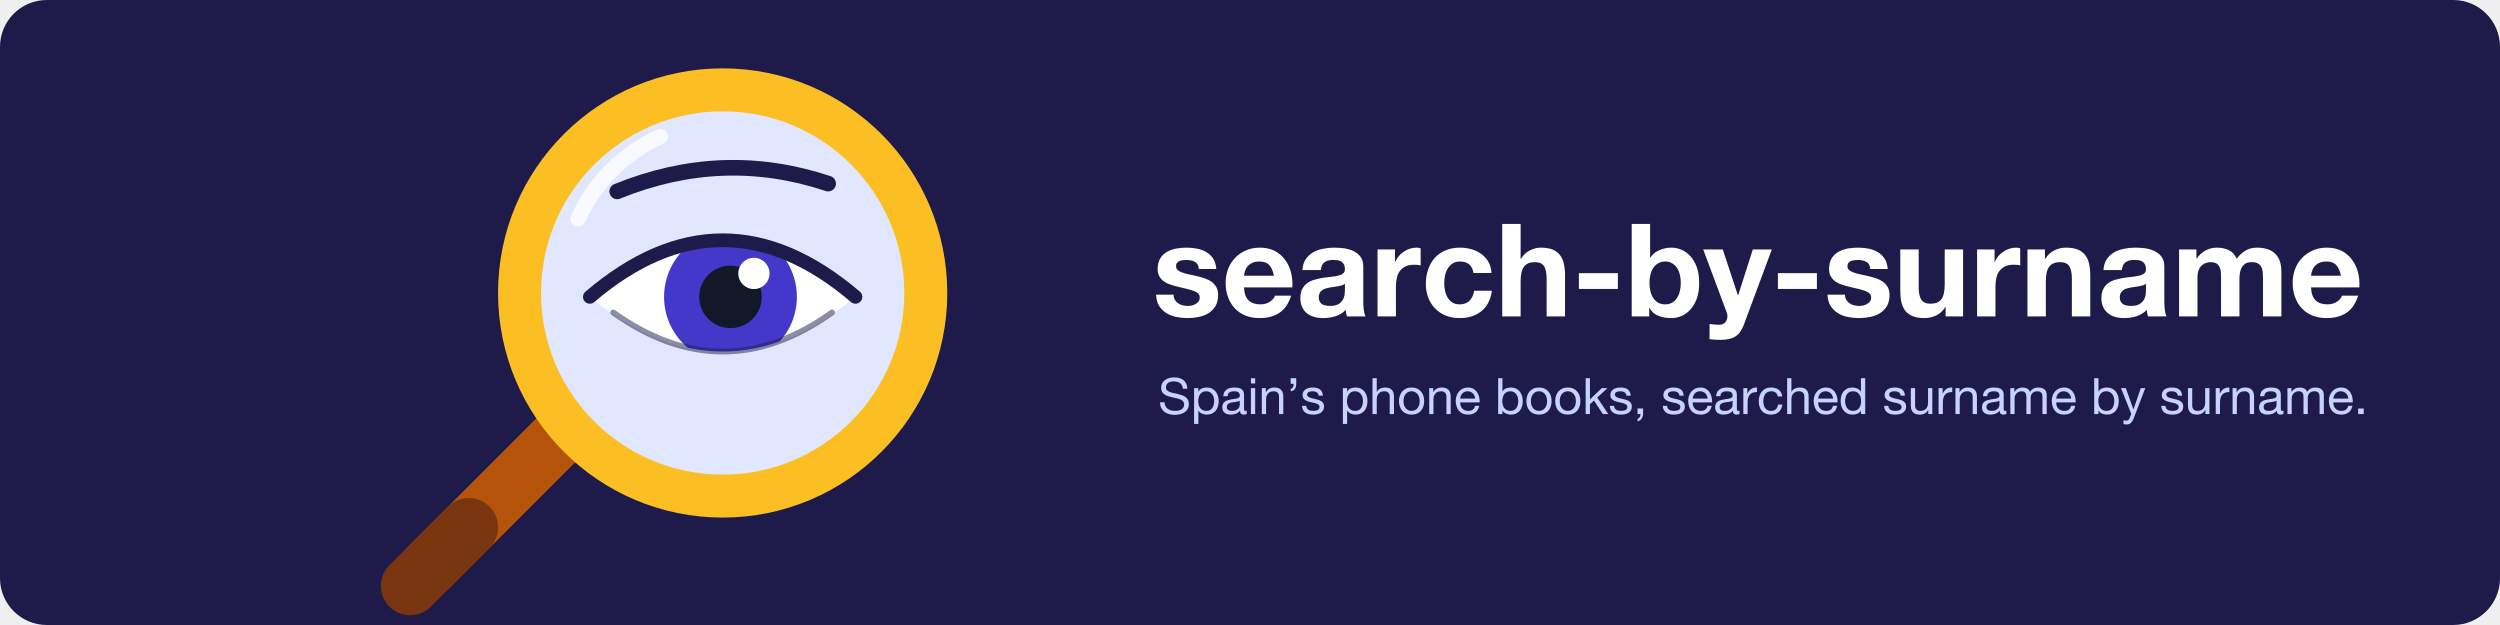
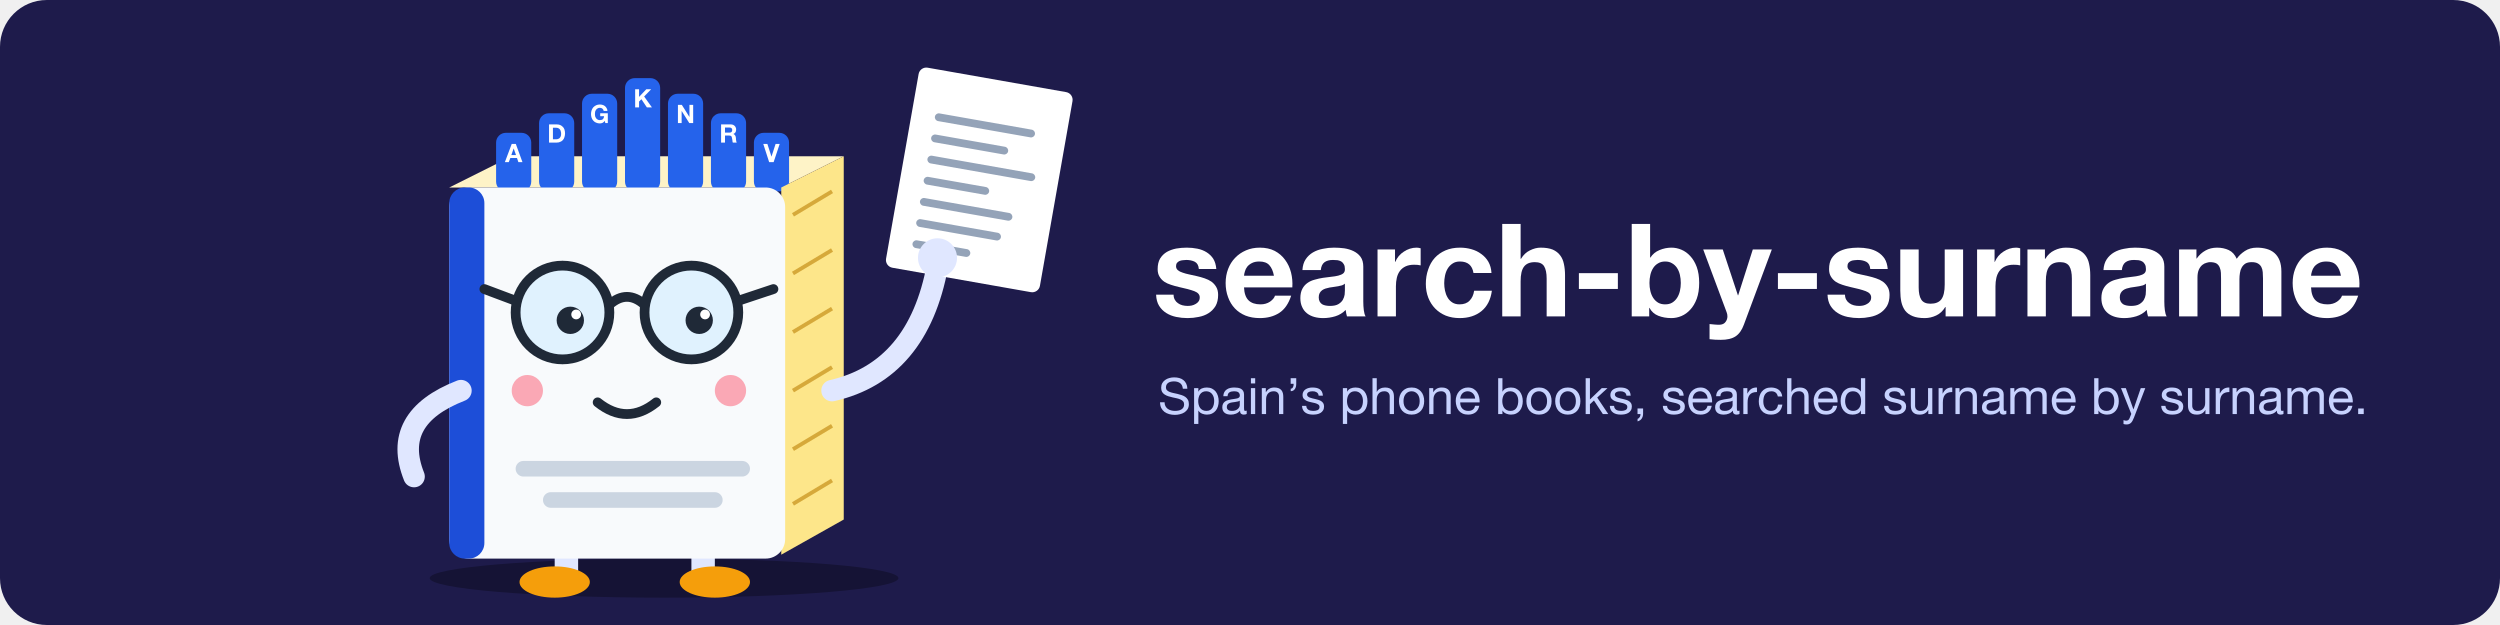
<svg xmlns="http://www.w3.org/2000/svg" viewBox="0 0 1280 320" width="1280" height="320" role="img" aria-label="search-by-surname">
  <defs>
    <path id="hn-bold-s" d="m164 168l-135 0q2-52 23-86q22-35 56-56q33-21 76-30q43-9 88-9q44 0 86 9q43 8 76 29q33 21 54 55q20 35 20 86q0 36-14 60q-14 25-37 42q-23 16-53 26q-29 10-60 17q-30 7-59 13q-29 6-51 14q-23 7-37 19q-14 12-14 31q0 16 8 26q8 9 19 14q12 5 26 6q14 2 26 2q38 0 66-14q28-15 31-56l135 0q-4 48-24 80q-21 31-52 50q-31 19-70 27q-40 8-82 8q-42 0-82-7q-40-8-72-26q-32-19-52-51q-19-32-19-82q0-34 14-57q14-24 37-40q23-15 52-24q30-10 61-17q76-16 119-32q42-16 42-48q0-19-9-31q-9-13-23-20q-13-8-30-12q-16-3-31-3q-21 0-41 5q-19 5-34 16q-15 10-24 26q-10 17-10 40z" />
    <path id="hn-bold-e" d="m402 314l-231 0q1 15 7 34q5 19 18 36q14 17 36 28q23 12 57 12q52 0 77-28q26-28 36-82zm-231-90l373 0q4 60-10 115q-14 55-46 98q-31 43-80 69q-49 25-115 25q-59 0-107-21q-49-21-84-58q-35-36-54-86q-19-50-19-108q0-60 19-110q18-50 52-86q34-36 83-56q49-19 110-19q88 0 150 40q62 40 92 133l-125 0q-7-24-38-46q-31-21-74-21q-60 0-92 31q-32 31-35 100z" />
    <path id="hn-bold-a" d="m48 358q3 50 25 83q22 33 56 53q34 20 77 28q42 9 85 9q39 0 79-5q40-6 73-22q33-16 54-44q21-29 21-76l0-269q0-35 4-67q4-32 14-48l-144 0q-4 12-6 24q-3 13-4 26q-34-35-80-49q-46-14-94-14q-37 0-69 9q-32 9-56 28q-24 19-37 48q-14 29-14 69q0 44 16 73q15 28 40 45q24 17 56 25q31 9 63 14q32 5 63 8q31 3 55 9q24 6 38 17q14 12 13 34q0 23-8 36q-7 14-20 22q-12 7-28 10q-17 2-36 2q-42 0-66-18q-24-18-28-60zm328-105q-9-8-22-13q-14-4-30-7q-15-3-32-5q-17-2-34-5q-16-3-32-8q-15-5-26-13q-12-9-19-22q-7-13-7-33q0-19 7-32q7-13 19-21q12-7 28-10q16-3 33-3q42 0 65 14q23 14 34 33q11 20 14 40q2 20 2 32z" />
    <path id="hn-bold-r" d="m54 517l0-517l142 0l0 233q0 35 7 65q7 30 23 52q17 23 44 36q27 13 66 13q13 0 27-1q14-2 24-4l0 132q-17 5-31 5q-27 0-52-8q-25-8-47-23q-22-14-39-34q-17-21-27-45l-2 0l0 96z" />
    <path id="hn-bold-c" d="m406 335l139 0q-3 50-24 87q-21 36-55 60q-33 25-76 37q-42 12-88 12q-63 0-112-21q-49-21-83-58q-34-38-51-90q-18-51-18-111q0-58 19-107q19-48 53-83q34-35 82-55q49-19 107-19q103 0 169 54q66 54 80 157l-137 0q-7-48-35-76q-27-29-78-29q-33 0-56 15q-23 15-36 38q-14 24-20 53q-6 29-6 57q0 29 6 58q6 30 20 54q15 25 38 40q23 16 57 16q91 0 105-89z" />
    <path id="hn-bold-h" d="m54 714l0-714l142 0l0 271q0 79 26 113q26 35 84 35q51 0 71-31q20-32 20-96l0-292l142 0l0 318q0 48-9 88q-8 39-29 66q-21 28-57 44q-37 15-94 15q-40 0-82-21q-42-20-69-65l-3 0l0 269z" />
    <path id="hn-bold-hyphen" d="m53 334l0-122l301 0l0 122z" />
    <path id="hn-bold-b" d="m433 258q0-32-7-62q-7-30-22-53q-15-23-38-37q-22-13-54-13q-31 0-54 13q-23 14-38 37q-15 23-22 53q-7 30-7 62q0 33 7 63q7 30 22 53q15 23 38 36q23 14 54 14q32 0 54-14q23-13 38-36q15-23 22-53q7-30 7-63zm-379 456l0-714l135 0l0 66l2 0q23-43 68-61q45-18 102-18q39 0 77 16q38 16 68 49q31 33 50 84q19 52 19 123q0 71-19 123q-19 51-50 84q-30 33-68 49q-38 16-77 16q-48 0-93-19q-44-18-70-58l-2 0l0 260z" />
    <path id="hn-bold-y" d="m309-64l216 581l-147 0l-113-354l-2 0l-117 354l-151 0l181-485q6-15 6-32q0-23-14-42q-13-19-41-22q-21-1-42 1q-21 2-41 4l0-117q22-2 44-4q21-1 43-1q73 0 114 27q41 27 64 90z" />
    <path id="hn-bold-u" d="m539 0l0 517l-142 0l0-271q0-79-26-114q-26-34-84-34q-51 0-71 32q-20 31-20 95l0 292l-142 0l0-318q0-48 8-87q9-40 30-68q21-27 58-42q36-15 93-15q45 0 88 20q43 20 70 65l3 0l0-72z" />
    <path id="hn-bold-n" d="m54 517l0-517l142 0l0 271q0 79 26 113q26 35 84 35q51 0 71-31q20-32 20-96l0-292l142 0l0 318q0 48-9 88q-8 39-29 66q-21 28-57 44q-37 15-94 15q-45 0-88-21q-43-20-70-65l-3 0l0 72z" />
    <path id="hn-bold-m" d="m58 517l0-517l142 0l0 300q0 38 11 62q11 23 27 36q15 12 32 16q16 5 26 5q34 0 52-11q17-12 24-31q8-19 9-41q1-23 1-46l0-290l142 0l0 288q0 24 4 48q3 23 14 42q10 18 28 30q19 11 49 11q30 0 47-10q18-10 27-27q9-17 11-40q2-23 2-49l0-293l142 0l0 346q0 50-14 86q-14 35-39 57q-25 22-60 32q-35 10-76 10q-54 0-93-26q-40-26-63-60q-21 48-61 67q-41 19-90 19q-51 0-90-22q-40-22-68-62l-2 0l0 70z" />
    <path id="hn-S" d="m491 505l90 0q-2 59-23 101q-20 43-56 71q-35 28-82 41q-47 13-102 13q-49 0-96-13q-46-12-82-38q-37-25-59-64q-22-40-22-94q0-49 19-82q20-32 52-52q33-21 74-34q41-12 84-22q42-9 83-18q41-9 73-24q33-14 52-37q20-23 20-60q0-39-16-64q-16-25-42-39q-26-15-58-21q-33-6-65-6q-40 0-78 10q-38 10-67 31q-28 21-46 54q-17 32-17 77l-90 0q0-65 23-113q24-47 64-78q41-30 94-45q54-15 114-15q49 0 98 12q50 11 90 36q40 26 66 66q25 41 25 98q0 53-19 88q-20 35-52 58q-33 23-74 36q-41 14-84 24q-42 10-83 18q-41 9-73 22q-33 13-52 34q-20 20-20 53q0 35 14 59q13 23 36 37q22 14 51 20q29 6 59 6q74 0 122-35q47-34 55-111z" />
    <path id="hn-p" d="m67 517l0-714l85 0l0 266l2 0q14-23 34-39q21-15 44-24q23-9 46-13q24-4 43-4q59 0 103 21q45 21 74 58q30 36 44 85q15 49 15 104q0 55-15 104q-15 49-44 87q-30 37-74 59q-45 22-105 22q-54 0-99-19q-45-20-66-63l-2 0l0 70zm400-254q0-38-8-74q-8-36-26-64q-18-28-47-45q-30-17-74-17q-44 0-75 17q-31 16-51 43q-19 27-28 63q-9 35-9 73q0 36 9 71q8 35 27 62q19 28 49 45q30 17 73 17q41 0 71-16q31-16 50-43q20-27 30-61q9-35 9-71z" />
    <path id="hn-a" d="m522 2q-22-13-61-13q-33 0-53 19q-19 18-19 60q-35-42-81-60q-47-19-101-19q-35 0-67 8q-31 8-54 25q-23 17-36 44q-14 28-14 67q0 44 15 72q15 28 39 45q25 18 56 27q32 9 65 15q35 7 67 10q31 4 55 10q24 7 38 20q14 12 14 36q0 28-11 45q-10 17-26 26q-17 9-38 12q-20 3-40 3q-54 0-90-20q-36-21-39-78l-85 0q2 48 20 81q18 33 48 53q30 21 68 30q39 9 83 9q35 0 69-5q35-5 63-20q28-16 45-44q17-28 17-73l0-266q0-30 3-44q4-14 24-14q11 0 26 5zm-138 265q-16-12-42-17q-26-6-54-10q-29-3-58-8q-29-4-52-14q-23-10-38-28q-14-19-14-51q0-21 8-35q9-15 22-24q14-9 32-13q18-4 38-4q42 0 72 11q30 12 49 30q19 17 28 38q9 20 9 38z" />
    <path id="hn-i" d="m154 610l0 104l-85 0l0-104zm-85-93l0-517l85 0l0 517z" />
    <path id="hn-n" d="m64 517l0-517l85 0l0 292q0 35 9 64q10 30 29 52q19 22 47 34q29 12 68 12q49 0 77-28q28-28 28-76l0-350l85 0l0 340q0 42-8 76q-9 35-30 60q-21 25-55 39q-34 14-85 14q-115 0-168-94l-2 0l0 82z" />
    <path id="hn-quoteright" d="m83 714l0-111l59 0q0-17-2-35q-3-17-10-31q-7-14-18-23q-11-8-28-8l0-50q29 0 50 12q20 12 34 32q13 20 20 46q6 27 6 57l0 111z" />
    <path id="hn-s" d="m116 163l-85 0q2-48 20-81q18-34 48-54q30-21 69-30q39-9 82-9q39 0 78 7q40 8 72 27q31 19 50 50q20 31 20 78q0 37-14 62q-15 25-38 41q-24 17-54 27q-31 10-63 17q-30 7-60 14q-30 6-54 16q-24 9-39 24q-16 14-16 36q0 20 10 32q10 13 26 20q16 8 36 11q19 3 38 3q21 0 42-4q20-5 37-15q17-10 28-27q11-16 13-41l85 0q-3 47-20 79q-17 31-45 50q-29 18-66 26q-37 7-81 7q-34 0-69-9q-34-8-62-26q-27-17-44-45q-18-28-18-67q0-50 25-78q25-28 63-44q37-15 81-24q44-8 81-18q38-11 63-28q25-17 25-50q0-24-12-40q-12-15-30-23q-19-8-41-11q-22-3-42-3q-26 0-51 5q-24 5-44 16q-19 12-31 32q-12 19-13 47z" />
    <path id="hn-h" d="m64 714l0-714l85 0l0 292q0 35 9 64q10 30 29 52q19 22 47 34q29 12 68 12q49 0 77-28q28-28 28-76l0-350l85 0l0 340q0 42-8 76q-9 35-30 60q-21 25-55 39q-34 14-85 14q-23 0-48-5q-24-5-46-16q-23-10-41-26q-18-17-28-41l-2 0l0 273z" />
    <path id="hn-o" d="m126 258q0 47 12 84q13 36 35 61q22 25 51 38q30 13 63 13q33 0 63-13q29-13 51-38q22-25 35-61q12-37 12-84q0-47-12-84q-13-36-35-60q-22-25-51-38q-30-13-63-13q-33 0-63 13q-29 13-51 38q-22 24-35 60q-12 37-12 84zm-90 0q0-57 16-106q16-49 48-86q32-36 79-56q47-21 108-21q62 0 109 21q46 20 78 56q32 37 48 86q16 49 16 106q0 57-16 106q-16 50-48 86q-32 37-78 58q-47 21-109 21q-61 0-108-21q-47-21-79-58q-32-36-48-86q-16-49-16-106z" />
    <path id="hn-e" d="m423 308l-297 0q2 30 13 56q11 27 30 47q19 20 45 31q27 12 60 12q32 0 58-12q27-11 46-30q20-20 32-47q11-27 13-57zm82-144l-84 0q-11-51-45-76q-35-25-89-25q-42 0-73 14q-31 14-51 37q-20 24-29 54q-9 31-8 65l387 0q2 47-9 99q-10 52-38 96q-27 44-72 72q-46 29-115 29q-53 0-97-20q-45-20-78-56q-32-36-50-85q-18-49-18-108q2-59 18-109q15-50 46-86q31-36 76-56q46-20 108-20q88 0 146 44q58 44 75 131z" />
    <path id="hn-b" d="m67 714l0-714l85 0l0 69l2 0q14-23 34-39q21-15 44-24q23-9 46-13q24-4 43-4q59 0 103 21q45 21 74 58q30 36 44 85q15 49 15 104q0 55-15 104q-15 49-44 87q-30 37-74 59q-45 22-105 22q-54 0-99-19q-45-20-66-63l-2 0l0 267zm400-451q0-38-8-74q-8-36-26-64q-18-28-47-45q-30-17-74-17q-44 0-75 17q-31 16-51 43q-19 27-28 63q-9 35-9 73q0 36 9 71q8 35 27 62q19 28 49 45q30 17 73 17q41 0 71-16q31-16 50-43q20-27 30-61q9-35 9-71z" />
    <path id="hn-k" d="m69 714l0-714l85 0l0 196l80 74l177-270l108 0l-220 329l205 188l-114 0l-236-226l0 423z" />
    <path id="hn-comma" d="m83 111l0-111l59 0q1-12-2-26q-2-14-9-28q-7-13-19-24q-11-12-28-18l0-50q58 17 84 58q26 41 26 98l0 101z" />
    <path id="hn-r" d="m61 517l0-517l85 0l0 230q0 50 10 88q10 39 32 66q22 27 58 41q36 14 87 14l0 90q-69 2-114-28q-45-30-76-93l-2 0l0 109z" />
    <path id="hn-c" d="m415 351l88 0q-5 46-24 79q-19 34-49 56q-29 22-68 32q-38 11-82 11q-61 0-107-21q-46-22-77-60q-30-37-45-88q-15-50-15-108q0-58 16-106q15-49 46-84q30-35 76-54q45-19 104-19q99 0 156 52q58 52 72 148l-87 0q-8-60-43-93q-36-33-99-33q-40 0-69 16q-29 16-47 43q-18 26-27 60q-8 34-8 70q0 39 8 76q8 36 26 64q19 28 50 45q31 17 77 17q54 0 86-27q32-27 42-76z" />
    <path id="hn-d" d="m126 254q0 38 8 74q8 36 26 64q18 28 48 45q30 17 73 17q44 0 75-16q31-17 50-44q20-27 29-62q9-36 9-74q0-36-8-71q-9-35-28-63q-19-27-49-44q-30-17-73-17q-41 0-72 16q-30 16-50 43q-19 27-28 62q-10 34-10 70zm400-254l0 714l-85 0l0-266l-2 0q-14 23-35 38q-20 16-43 26q-23 9-46 13q-23 4-43 4q-59 0-104-21q-44-22-74-58q-29-37-44-86q-14-49-14-104q0-55 15-104q15-49 45-86q29-37 74-59q44-22 104-22q54 0 99 19q45 19 66 62l2 0l0-70z" />
    <path id="hn-u" d="m492 0l0 517l-85 0l0-292q0-35-9-65q-10-29-29-51q-19-22-47-34q-29-12-68-12q-49 0-77 28q-28 28-28 76l0 350l-85 0l0-340q0-42 8-77q9-34 30-59q21-25 55-39q34-13 85-13q57 0 99 23q42 22 69 70l2 0l0-82z" />
    <path id="hn-m" d="m64 517l0-517l85 0l0 322q0 15 7 38q8 22 24 43q17 21 44 36q26 15 63 15q29 0 47-8q19-9 30-24q11-16 16-37q4-21 4-46l0-339l85 0l0 322q0 60 36 96q36 36 99 36q31 0 50-9q20-9 31-25q11-15 15-36q4-21 4-45l0-339l85 0l0 379q0 40-13 69q-12 28-34 46q-23 18-54 26q-32 9-71 9q-51 0-93-23q-43-23-69-65q-16 48-55 68q-39 20-87 20q-109 0-167-88l-2 0l0 76z" />
    <path id="hn-y" d="m267-69q-15-38-29-64q-15-26-32-43q-18-16-40-24q-21-7-49-7q-15 0-30 2q-15 2-29 7l0 78q11-5 26-8q14-4 24-4q26 0 44 12q17 13 26 36l35 87l-205 514l96 0l151-423l2 0l145 423l90 0z" />
    <path id="hn-period" d="m83 111l0-111l111 0l0 111z" />
  </defs>
  <rect width="1280" height="320" rx="24" fill="#1e1b4b" />
-   <g transform="translate(70 0)">
-     <path d="M150,290 L230,210" stroke="#b45309" stroke-width="30" stroke-linecap="round" />
-     <path d="M140,300 L170,270" stroke="#78350f" stroke-width="30" stroke-linecap="round" />
-     <circle cx="300" cy="150" r="104" fill="#e0e7ff" stroke="#fbbf24" stroke-width="22" />
-     <clipPath id="eye">
-       <path d="M232,152 Q300,94 368,152 Q300,208 232,152 Z" />
-     </clipPath>
-     <path d="M232,152 Q300,94 368,152 Q300,208 232,152 Z" fill="#fff" />
-     <g clip-path="url(#eye)">
-       <circle cx="304" cy="152" r="34" fill="#4338ca" />
-       <circle cx="304" cy="152" r="16" fill="#111827" />
-       <circle cx="316" cy="140" r="8" fill="#fff" />
+   <ellipse cx="340" cy="296" rx="120" ry="10" fill="#000" opacity=".3" />
+   <g transform="translate(40 0)">
+     <path d="M250,280 V296 M320,280 V296" stroke="#e0e7ff" stroke-width="12" stroke-linecap="round" />
+     <ellipse cx="244" cy="298" rx="18" ry="8" fill="#f59e0b" />
+     <ellipse cx="326" cy="298" rx="18" ry="8" fill="#f59e0b" />
+   </g>
+   <g transform="translate(40 0)">
+     <path fill="#fef3c7" d="M190,96 L222,80 H392 L360,96 Z" />
+     <rect x="214" y="68" width="18" height="30" rx="5" fill="#2563eb" />
+     <path fill="#fff" d="M221.8 79.4 223 76H223L224.2 79.4ZM222 73.7 218.5 83H220.5L221.3 80.9H224.7L225.4 83H227.5L224.1 73.7Z" />
+     <rect x="236" y="58" width="18" height="40" rx="5" fill="#2563eb" />
+     <path fill="#fff" d="M243.1 71.3V65.4H244.6Q245.3 65.4 245.8 65.6Q246.4 65.9 246.7 66.3Q247 66.7 247.1 67.2Q247.3 67.8 247.3 68.5Q247.3 69.3 247.1 69.8Q246.9 70.3 246.5 70.7Q246.2 71 245.8 71.1Q245.4 71.3 244.9 71.3ZM241.1 63.7V73H245.1Q246.2 73 246.9 72.6Q247.7 72.3 248.2 71.7Q248.8 71 249 70.2Q249.3 69.3 249.3 68.3Q249.3 67.2 249 66.3Q248.7 65.4 248.1 64.9Q247.5 64.3 246.8 64Q246 63.7 245.1 63.7Z" />
+     <rect x="258" y="48" width="18" height="50" rx="5" fill="#2563eb" />
+     <path fill="#fff" d="M269.7 61.9 269.9 63H271.2V58H267.3V59.5H269.3Q269.2 60.5 268.7 61Q268.1 61.5 267.1 61.5Q266.4 61.5 266 61.2Q265.5 61 265.2 60.5Q264.9 60.1 264.7 59.5Q264.6 59 264.6 58.4Q264.6 57.8 264.7 57.2Q264.9 56.6 265.2 56.2Q265.5 55.7 266 55.5Q266.4 55.2 267.1 55.2Q267.9 55.2 268.4 55.6Q268.9 56 269.1 56.8H271Q271 56 270.6 55.4Q270.3 54.8 269.7 54.3Q269.2 53.9 268.5 53.7Q267.8 53.5 267.1 53.5Q266.1 53.5 265.2 53.9Q264.4 54.3 263.8 54.9Q263.2 55.6 262.9 56.5Q262.6 57.4 262.6 58.4Q262.6 59.4 262.9 60.3Q263.2 61.2 263.8 61.8Q264.4 62.5 265.2 62.8Q266.1 63.2 267.1 63.2Q267.8 63.2 268.5 62.9Q269.1 62.6 269.7 61.9Z" />
+     <rect x="280" y="40" width="18" height="58" rx="5" fill="#2563eb" />
+     <path fill="#fff" d="M285.2 45.7V55H287.2V52L288.4 50.8L291.2 55H293.8L289.8 49.4L293.4 45.7H290.9L287.2 49.6V45.7Z" />
+     <rect x="302" y="48" width="18" height="50" rx="5" fill="#2563eb" />
+     <path fill="#fff" d="M307.1 53.7V63H309V56.8H309L312.9 63H314.9V53.7H313V59.9H313L309.1 53.7Z" />
+     <rect x="324" y="58" width="18" height="40" rx="5" fill="#2563eb" />
+     <path fill="#fff" d="M331.2 67.9V65.3H333.5Q334.2 65.3 334.5 65.6Q334.9 65.9 334.9 66.6Q334.9 67.3 334.5 67.6Q334.2 67.9 333.5 67.9ZM329.2 63.7V73H331.2V69.4H333.3Q334.1 69.4 334.4 69.7Q334.7 70 334.8 70.8Q334.9 71.3 335 71.9Q335 72.6 335.2 73H337.2Q337.1 72.8 337 72.5Q336.9 72.2 336.9 71.9Q336.8 71.6 336.8 71.3Q336.8 71 336.8 70.8Q336.8 70.5 336.7 70.1Q336.6 69.8 336.5 69.5Q336.3 69.2 336.1 69Q335.8 68.7 335.5 68.6V68.6Q336.2 68.3 336.6 67.7Q336.9 67.1 336.9 66.3Q336.9 65.7 336.7 65.3Q336.5 64.8 336.2 64.5Q335.8 64.1 335.3 63.9Q334.8 63.7 334.2 63.7Z" />
+     <rect x="346" y="68" width="18" height="30" rx="5" fill="#2563eb" />
+     <path fill="#fff" d="M356.1 83 359.2 73.7H357.1L355 80.2H355L352.9 73.7H350.8L353.8 83Z" />
+     <path fill="#fde68a" d="M360,96 L392,80 V266 L360,284 Z" />
+     <path d="M366,110 L386,98 M366,140 L386,128 M366,170 L386,158 M366,200 L386,188 M366,230 L386,218 M366,258 L386,246" stroke="#d6a93a" stroke-width="2" />
+     <rect x="190" y="96" width="172" height="190" rx="10" fill="#f8fafc" />
+     <rect x="190" y="96" width="18" height="190" rx="8" fill="#1d4ed8" />
+     <rect x="224" y="236" width="120" height="8" rx="4" fill="#cbd5e1" />
+     <rect x="238" y="252" width="92" height="8" rx="4" fill="#cbd5e1" />
+     <g fill="#e0f2fe" stroke="#1f2937" stroke-width="5">
+       <circle cx="248" cy="160" r="24" />
+       <circle cx="314" cy="160" r="24" />
    </g>
-     <path d="M232,152 Q300,94 368,152" stroke="#1e1b4b" stroke-width="7" fill="none" stroke-linecap="round" />
-     <path d="M244,160 Q300,200 356,160" stroke="#1e1b4b" stroke-width="3" fill="none" stroke-linecap="round" opacity=".5" />
-     <path d="M246,98 Q300,76 354,94" stroke="#1e1b4b" stroke-width="8" fill="none" stroke-linecap="round" />
-     <path d="M226,112 A84,84 0 0 1 268,70" stroke="#fff" stroke-width="8" fill="none" stroke-linecap="round" opacity=".8" />
+     <path d="M272,156 Q281,148 290,156" stroke="#1f2937" stroke-width="5" fill="none" />
+     <path d="M224,154 L208,148 M338,154 L356,148" stroke="#1f2937" stroke-width="5" stroke-linecap="round" />
+     <circle cx="252" cy="164" r="7" fill="#1f2937" />
+     <circle cx="318" cy="164" r="7" fill="#1f2937" />
+     <circle cx="255" cy="161" r="2.5" fill="#fff" />
+     <circle cx="321" cy="161" r="2.5" fill="#fff" />
+     <path d="M266,206 Q281,218 296,206" stroke="#1f2937" stroke-width="5" fill="none" stroke-linecap="round" />
+     <circle cx="230" cy="200" r="8" fill="#fb7185" opacity=".6" />
+     <circle cx="334" cy="200" r="8" fill="#fb7185" opacity=".6" />
+     <path d="M196,200 Q160,214 172,244" stroke="#e0e7ff" stroke-width="11" fill="none" stroke-linecap="round" />
+     <path d="M386,200 Q430,190 440,136" stroke="#e0e7ff" stroke-width="11" fill="none" stroke-linecap="round" />
+     <g transform="rotate(10 460 100)">
+       <rect x="420" y="40" width="80" height="104" rx="4" fill="#fff" />
+       <rect x="432" y="62" width="52" height="4" rx="2" fill="#94a3b8" />
+       <rect x="432" y="73" width="40" height="4" rx="2" fill="#94a3b8" />
+       <rect x="432" y="84" width="56" height="4" rx="2" fill="#94a3b8" />
+       <rect x="432" y="95" width="34" height="4" rx="2" fill="#94a3b8" />
+       <rect x="432" y="106" width="48" height="4" rx="2" fill="#94a3b8" />
+       <rect x="432" y="117" width="44" height="4" rx="2" fill="#94a3b8" />
+       <rect x="432" y="128" width="30" height="4" rx="2" fill="#94a3b8" />
+     </g>
+     <circle cx="440" cy="132" r="10" fill="#e0e7ff" />
  </g>
  <g fill="#ffffff" transform="matrix(0.0663 0 0 -0.0663 590.0 162.0)">
    <use href="#hn-bold-s" x="0" />
    <use href="#hn-bold-e" x="537" />
    <use href="#hn-bold-a" x="1111" />
    <use href="#hn-bold-r" x="1685" />
    <use href="#hn-bold-c" x="2074" />
    <use href="#hn-bold-h" x="2648" />
    <use href="#hn-bold-hyphen" x="3241" />
    <use href="#hn-bold-b" x="3648" />
    <use href="#hn-bold-y" x="4259" />
    <use href="#hn-bold-hyphen" x="4778" />
    <use href="#hn-bold-s" x="5185" />
    <use href="#hn-bold-u" x="5722" />
    <use href="#hn-bold-r" x="6315" />
    <use href="#hn-bold-n" x="6704" />
    <use href="#hn-bold-a" x="7297" />
    <use href="#hn-bold-m" x="7871" />
    <use href="#hn-bold-e" x="8777" />
  </g>
  <g fill="#c7d2fe" transform="matrix(0.0257 0 0 -0.0257 593.0 212.0)">
    <use href="#hn-S" x="0" />
    <use href="#hn-p" x="648" />
    <use href="#hn-a" x="1241" />
    <use href="#hn-i" x="1778" />
    <use href="#hn-n" x="2000" />
    <use href="#hn-quoteright" x="2556" />
    <use href="#hn-s" x="2834" />
    <use href="#hn-p" x="3612" />
    <use href="#hn-h" x="4205" />
    <use href="#hn-o" x="4761" />
    <use href="#hn-n" x="5335" />
    <use href="#hn-e" x="5891" />
    <use href="#hn-b" x="6706" />
    <use href="#hn-o" x="7299" />
    <use href="#hn-o" x="7873" />
    <use href="#hn-k" x="8447" />
    <use href="#hn-s" x="8966" />
    <use href="#hn-comma" x="9466" />
    <use href="#hn-s" x="10022" />
    <use href="#hn-e" x="10522" />
    <use href="#hn-a" x="11059" />
    <use href="#hn-r" x="11596" />
    <use href="#hn-c" x="11929" />
    <use href="#hn-h" x="12466" />
    <use href="#hn-e" x="13022" />
    <use href="#hn-d" x="13559" />
    <use href="#hn-s" x="14430" />
    <use href="#hn-u" x="14930" />
    <use href="#hn-r" x="15486" />
    <use href="#hn-n" x="15819" />
    <use href="#hn-a" x="16375" />
    <use href="#hn-m" x="16912" />
    <use href="#hn-e" x="17765" />
    <use href="#hn-b" x="18580" />
    <use href="#hn-y" x="19173" />
    <use href="#hn-s" x="19951" />
    <use href="#hn-u" x="20451" />
    <use href="#hn-r" x="21007" />
    <use href="#hn-n" x="21340" />
    <use href="#hn-a" x="21896" />
    <use href="#hn-m" x="22433" />
    <use href="#hn-e" x="23286" />
    <use href="#hn-period" x="23823" />
  </g>
</svg>
